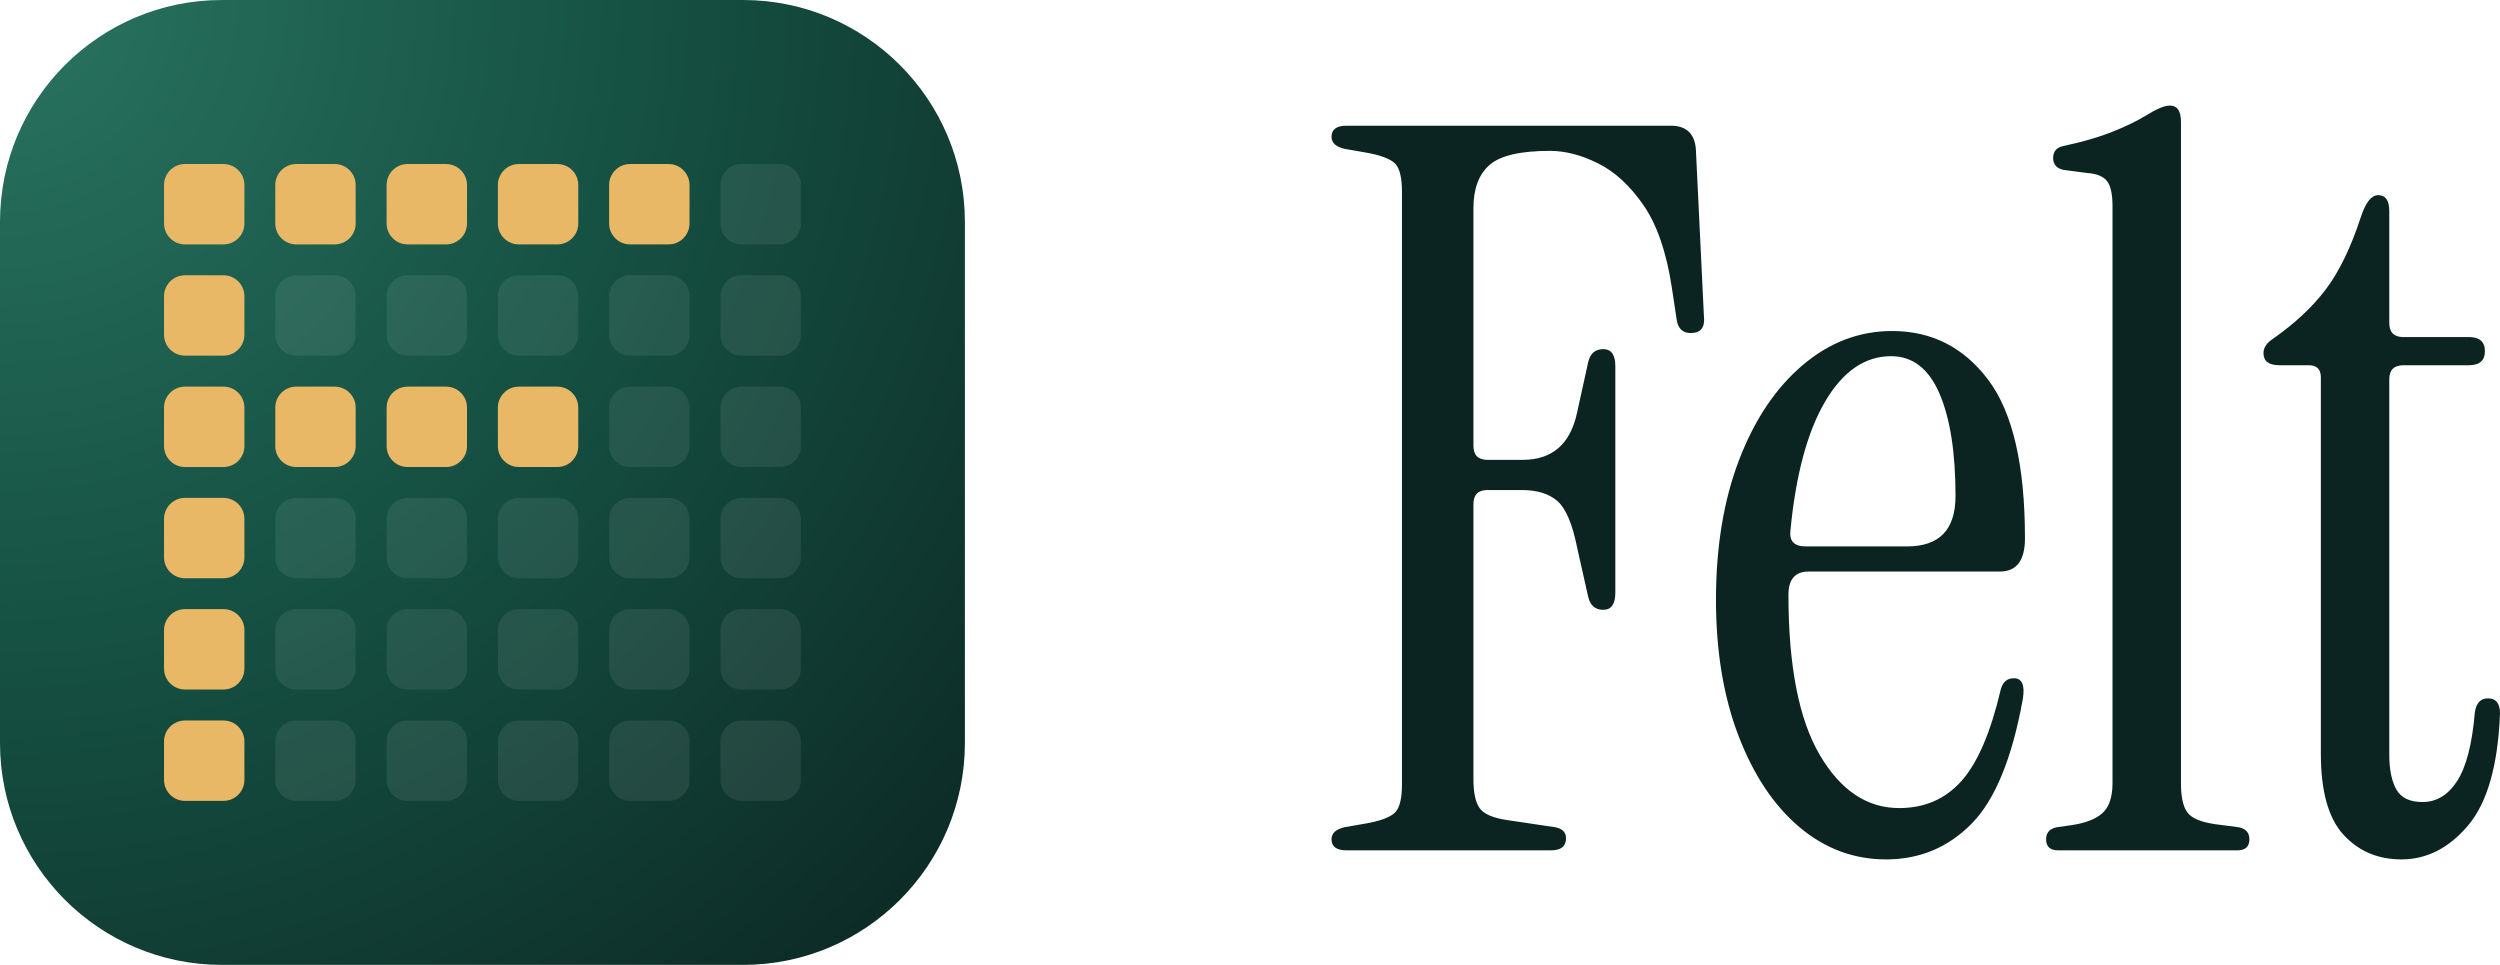
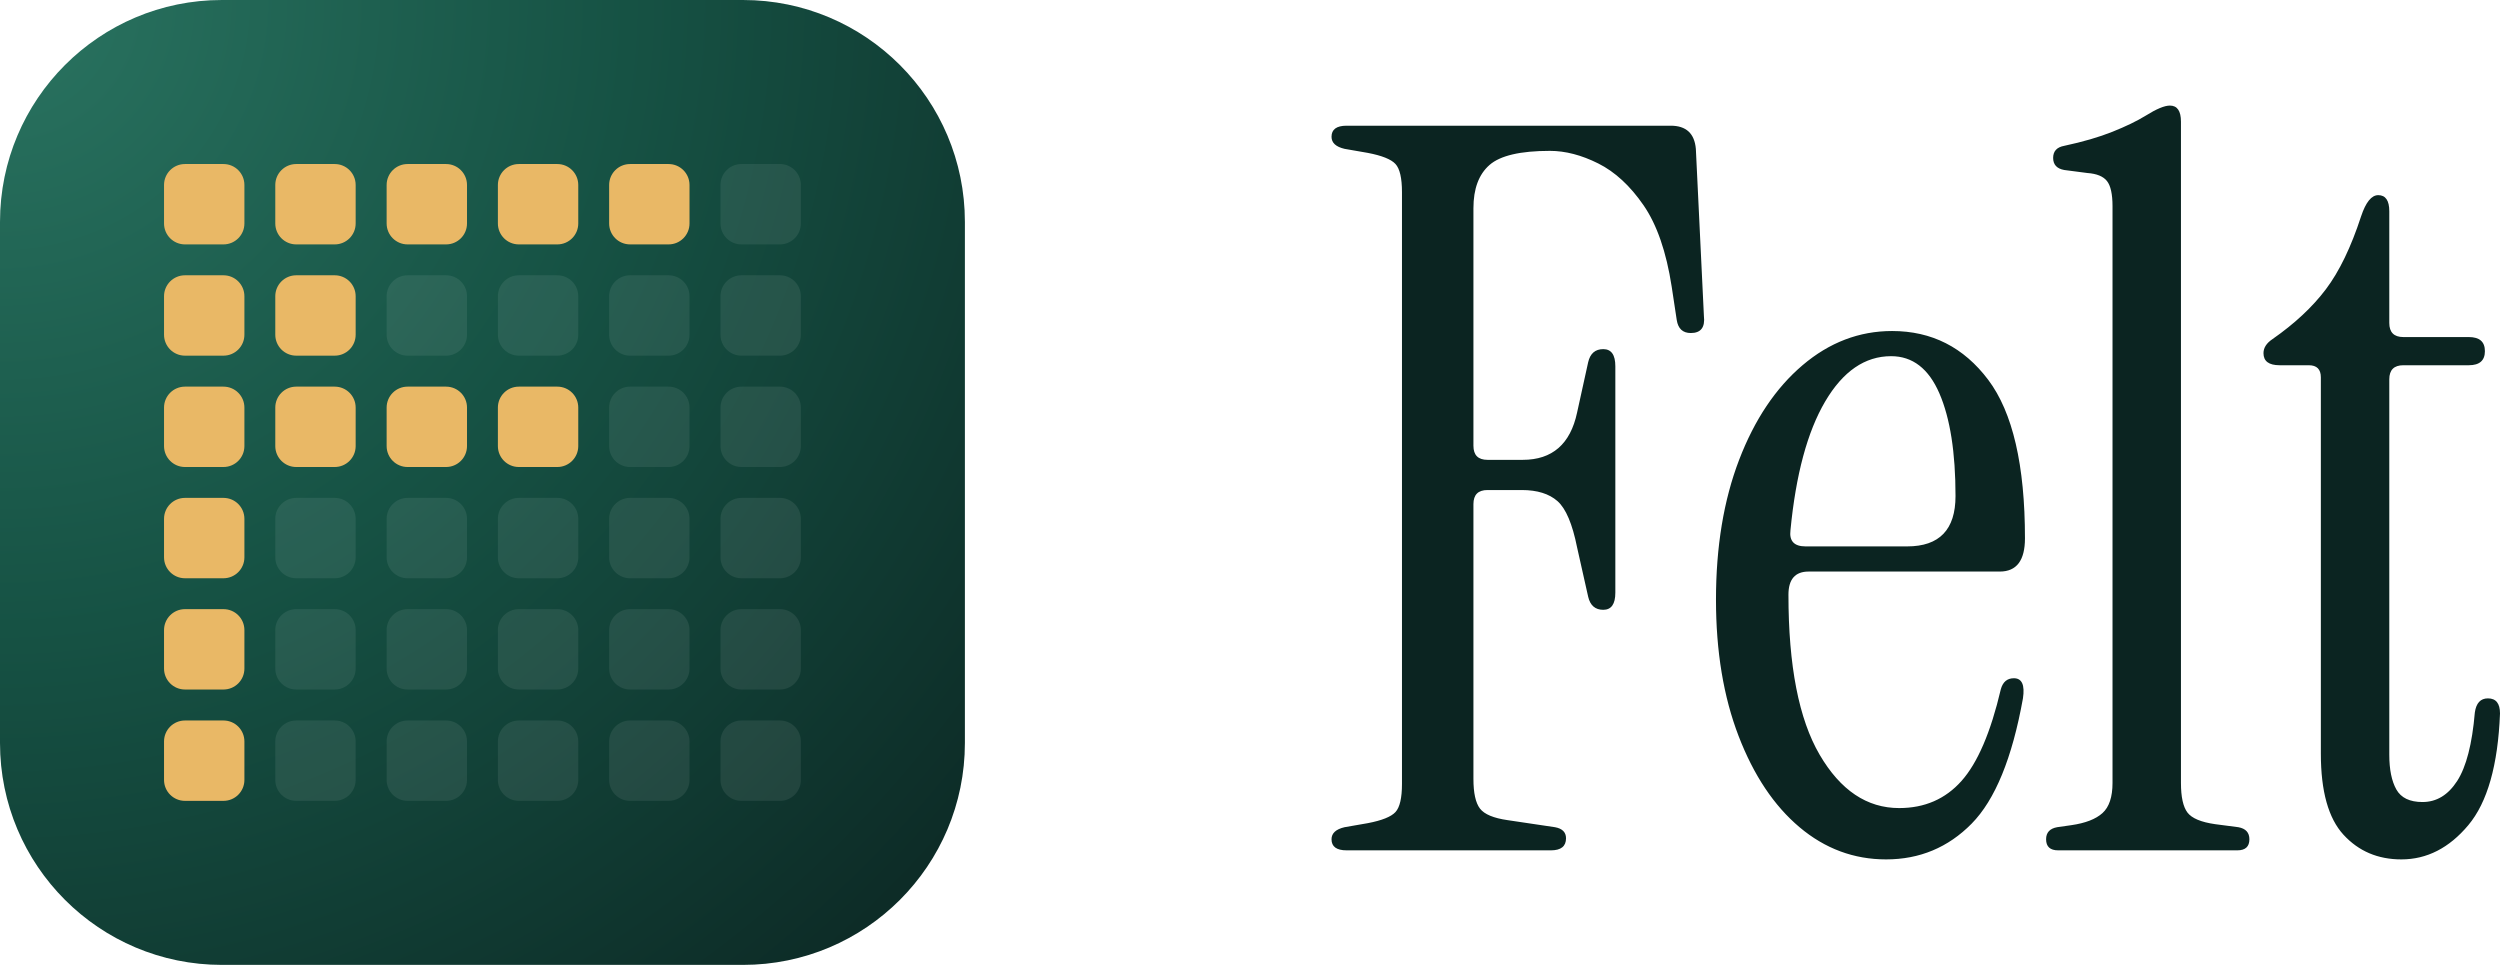
<svg xmlns="http://www.w3.org/2000/svg" viewBox="0 0 2484.0 958.7">
  <defs>
    <radialGradient id="g" cx="0" cy="0" r="1.45">
      <stop offset="0" stop-color="#2a7461" />
      <stop offset="0.45" stop-color="#165244" />
      <stop offset="1" stop-color="#0b2421" />
    </radialGradient>
  </defs>
  <g transform="scale(9.5872)">
    <rect width="100" height="100" rx="23" fill="url(#g)" />
    <rect x="17.00" y="17.00" width="8.33" height="8.33" rx="2.17" fill="#e9b866" />
    <rect x="28.53" y="17.00" width="8.33" height="8.33" rx="2.17" fill="#e9b866" />
    <rect x="40.07" y="17.00" width="8.33" height="8.33" rx="2.17" fill="#e9b866" />
    <rect x="51.60" y="17.00" width="8.33" height="8.33" rx="2.17" fill="#e9b866" />
    <rect x="63.13" y="17.00" width="8.33" height="8.33" rx="2.17" fill="#e9b866" />
    <rect x="74.67" y="17.00" width="8.33" height="8.33" rx="2.17" fill="rgba(255,255,255,.08)" />
    <rect x="17.00" y="28.53" width="8.33" height="8.33" rx="2.17" fill="#e9b866" />
-     <rect x="28.53" y="28.53" width="8.33" height="8.33" rx="2.17" fill="rgba(255,255,255,.08)" />
+     <rect x="28.53" y="28.53" width="8.33" height="8.33" rx="2.17" fill="#e9b866" />
    <rect x="40.07" y="28.53" width="8.33" height="8.33" rx="2.17" fill="rgba(255,255,255,.08)" />
    <rect x="51.60" y="28.53" width="8.33" height="8.33" rx="2.17" fill="rgba(255,255,255,.08)" />
    <rect x="63.13" y="28.53" width="8.33" height="8.33" rx="2.17" fill="rgba(255,255,255,.08)" />
    <rect x="74.67" y="28.53" width="8.33" height="8.33" rx="2.17" fill="rgba(255,255,255,.08)" />
    <rect x="17.00" y="40.07" width="8.33" height="8.33" rx="2.17" fill="#e9b866" />
    <rect x="28.53" y="40.07" width="8.33" height="8.33" rx="2.17" fill="#e9b866" />
    <rect x="40.07" y="40.07" width="8.33" height="8.33" rx="2.17" fill="#e9b866" />
    <rect x="51.60" y="40.07" width="8.33" height="8.33" rx="2.17" fill="#e9b866" />
    <rect x="63.13" y="40.07" width="8.33" height="8.33" rx="2.17" fill="rgba(255,255,255,.08)" />
    <rect x="74.67" y="40.07" width="8.33" height="8.33" rx="2.17" fill="rgba(255,255,255,.08)" />
    <rect x="17.00" y="51.60" width="8.33" height="8.33" rx="2.17" fill="#e9b866" />
    <rect x="28.53" y="51.60" width="8.33" height="8.33" rx="2.17" fill="rgba(255,255,255,.08)" />
    <rect x="40.07" y="51.60" width="8.33" height="8.33" rx="2.17" fill="rgba(255,255,255,.08)" />
    <rect x="51.60" y="51.60" width="8.33" height="8.33" rx="2.17" fill="rgba(255,255,255,.08)" />
    <rect x="63.13" y="51.60" width="8.33" height="8.33" rx="2.17" fill="rgba(255,255,255,.08)" />
    <rect x="74.67" y="51.60" width="8.33" height="8.33" rx="2.17" fill="rgba(255,255,255,.08)" />
    <rect x="17.00" y="63.13" width="8.33" height="8.33" rx="2.17" fill="#e9b866" />
    <rect x="28.53" y="63.13" width="8.33" height="8.33" rx="2.17" fill="rgba(255,255,255,.08)" />
    <rect x="40.07" y="63.13" width="8.33" height="8.33" rx="2.17" fill="rgba(255,255,255,.08)" />
    <rect x="51.60" y="63.13" width="8.33" height="8.33" rx="2.17" fill="rgba(255,255,255,.08)" />
    <rect x="63.13" y="63.13" width="8.33" height="8.33" rx="2.17" fill="rgba(255,255,255,.08)" />
    <rect x="74.67" y="63.13" width="8.33" height="8.33" rx="2.17" fill="rgba(255,255,255,.08)" />
    <rect x="17.00" y="74.67" width="8.33" height="8.33" rx="2.17" fill="#e9b866" />
    <rect x="28.53" y="74.67" width="8.33" height="8.33" rx="2.17" fill="rgba(255,255,255,.08)" />
    <rect x="40.07" y="74.67" width="8.33" height="8.33" rx="2.17" fill="rgba(255,255,255,.08)" />
    <rect x="51.60" y="74.67" width="8.33" height="8.33" rx="2.17" fill="rgba(255,255,255,.08)" />
    <rect x="63.13" y="74.67" width="8.33" height="8.33" rx="2.17" fill="rgba(255,255,255,.08)" />
    <rect x="74.67" y="74.67" width="8.33" height="8.33" rx="2.17" fill="rgba(255,255,255,.08)" />
  </g>
  <g transform="translate(1304.0 844.9)">
    <path d="M34 0Q19 0 19 -11Q19 -20 32 -23L55 -27Q76 -31 82.5 -38Q89 -45 89 -66V-654Q89 -675 82.5 -682Q76 -689 55 -693L32 -697Q19 -700 19 -709Q19 -720 34 -720H356Q379 -720 381 -697L389 -531Q391 -514 376 -514Q364 -514 362 -527L357 -560Q349 -612 329 -641Q309 -670 284 -682.5Q259 -695 236 -695Q192 -695 176 -681Q160 -667 160 -638V-402Q160 -388 174 -388H209Q253 -388 263 -435L274 -485Q277 -498 289 -498Q301 -498 301 -481V-256Q301 -239 289 -239Q277 -239 274 -252L263 -301Q256 -336 243.5 -347Q231 -358 208 -358H174Q160 -358 160 -344V-71Q160 -50 166.5 -41.5Q173 -33 194 -30L241 -23Q252 -21 252 -12Q252 0 237 0Z M570 9Q522 9 484 -23Q446 -55 423.5 -113.5Q401 -172 401 -249Q401 -328 424 -388Q447 -448 487 -482Q527 -516 576 -516Q635 -516 671.5 -467.5Q708 -419 708 -310Q708 -277 683 -277H493Q473 -277 473 -254Q473 -148 504 -95Q535 -42 583 -42Q621 -42 645 -69Q669 -96 684 -160Q687 -171 697 -171Q709 -171 706 -151Q690 -62 655 -26.5Q620 9 570 9ZM490 -302H591Q639 -302 639 -352Q639 -417 623 -454Q607 -491 575 -491Q536 -491 509.5 -446Q483 -401 475 -318Q473 -302 490 -302Z M741 0Q729 0 729 -11Q729 -21 740 -23L754 -25Q775 -28 785 -37Q795 -46 795 -67V-640Q795 -658 789.5 -665Q784 -672 770 -673L747 -676Q736 -678 736 -688Q736 -698 747 -700Q775 -706 795 -714Q815 -722 828 -730Q844 -740 852 -740Q863 -740 863 -724V-67Q863 -46 869.5 -37.5Q876 -29 897 -26L920 -23Q931 -21 931 -11Q931 0 919 0Z M1082 9Q1047 9 1024.5 -15.5Q1002 -40 1002 -96V-470Q1002 -482 990 -482H961Q945 -482 945 -494Q945 -502 954 -508Q987 -531 1007 -557.5Q1027 -584 1042 -630Q1049 -651 1059 -651Q1070 -651 1070 -635V-524Q1070 -510 1084 -510H1149Q1165 -510 1165 -496Q1165 -482 1149 -482H1084Q1070 -482 1070 -468V-95Q1070 -73 1077 -60.5Q1084 -48 1103 -48Q1124 -48 1137.5 -69Q1151 -90 1155 -137Q1157 -151 1168 -151Q1180 -151 1180 -136Q1177 -59 1148.5 -25Q1120 9 1082 9Z" fill="#0B2421" />
  </g>
</svg>
